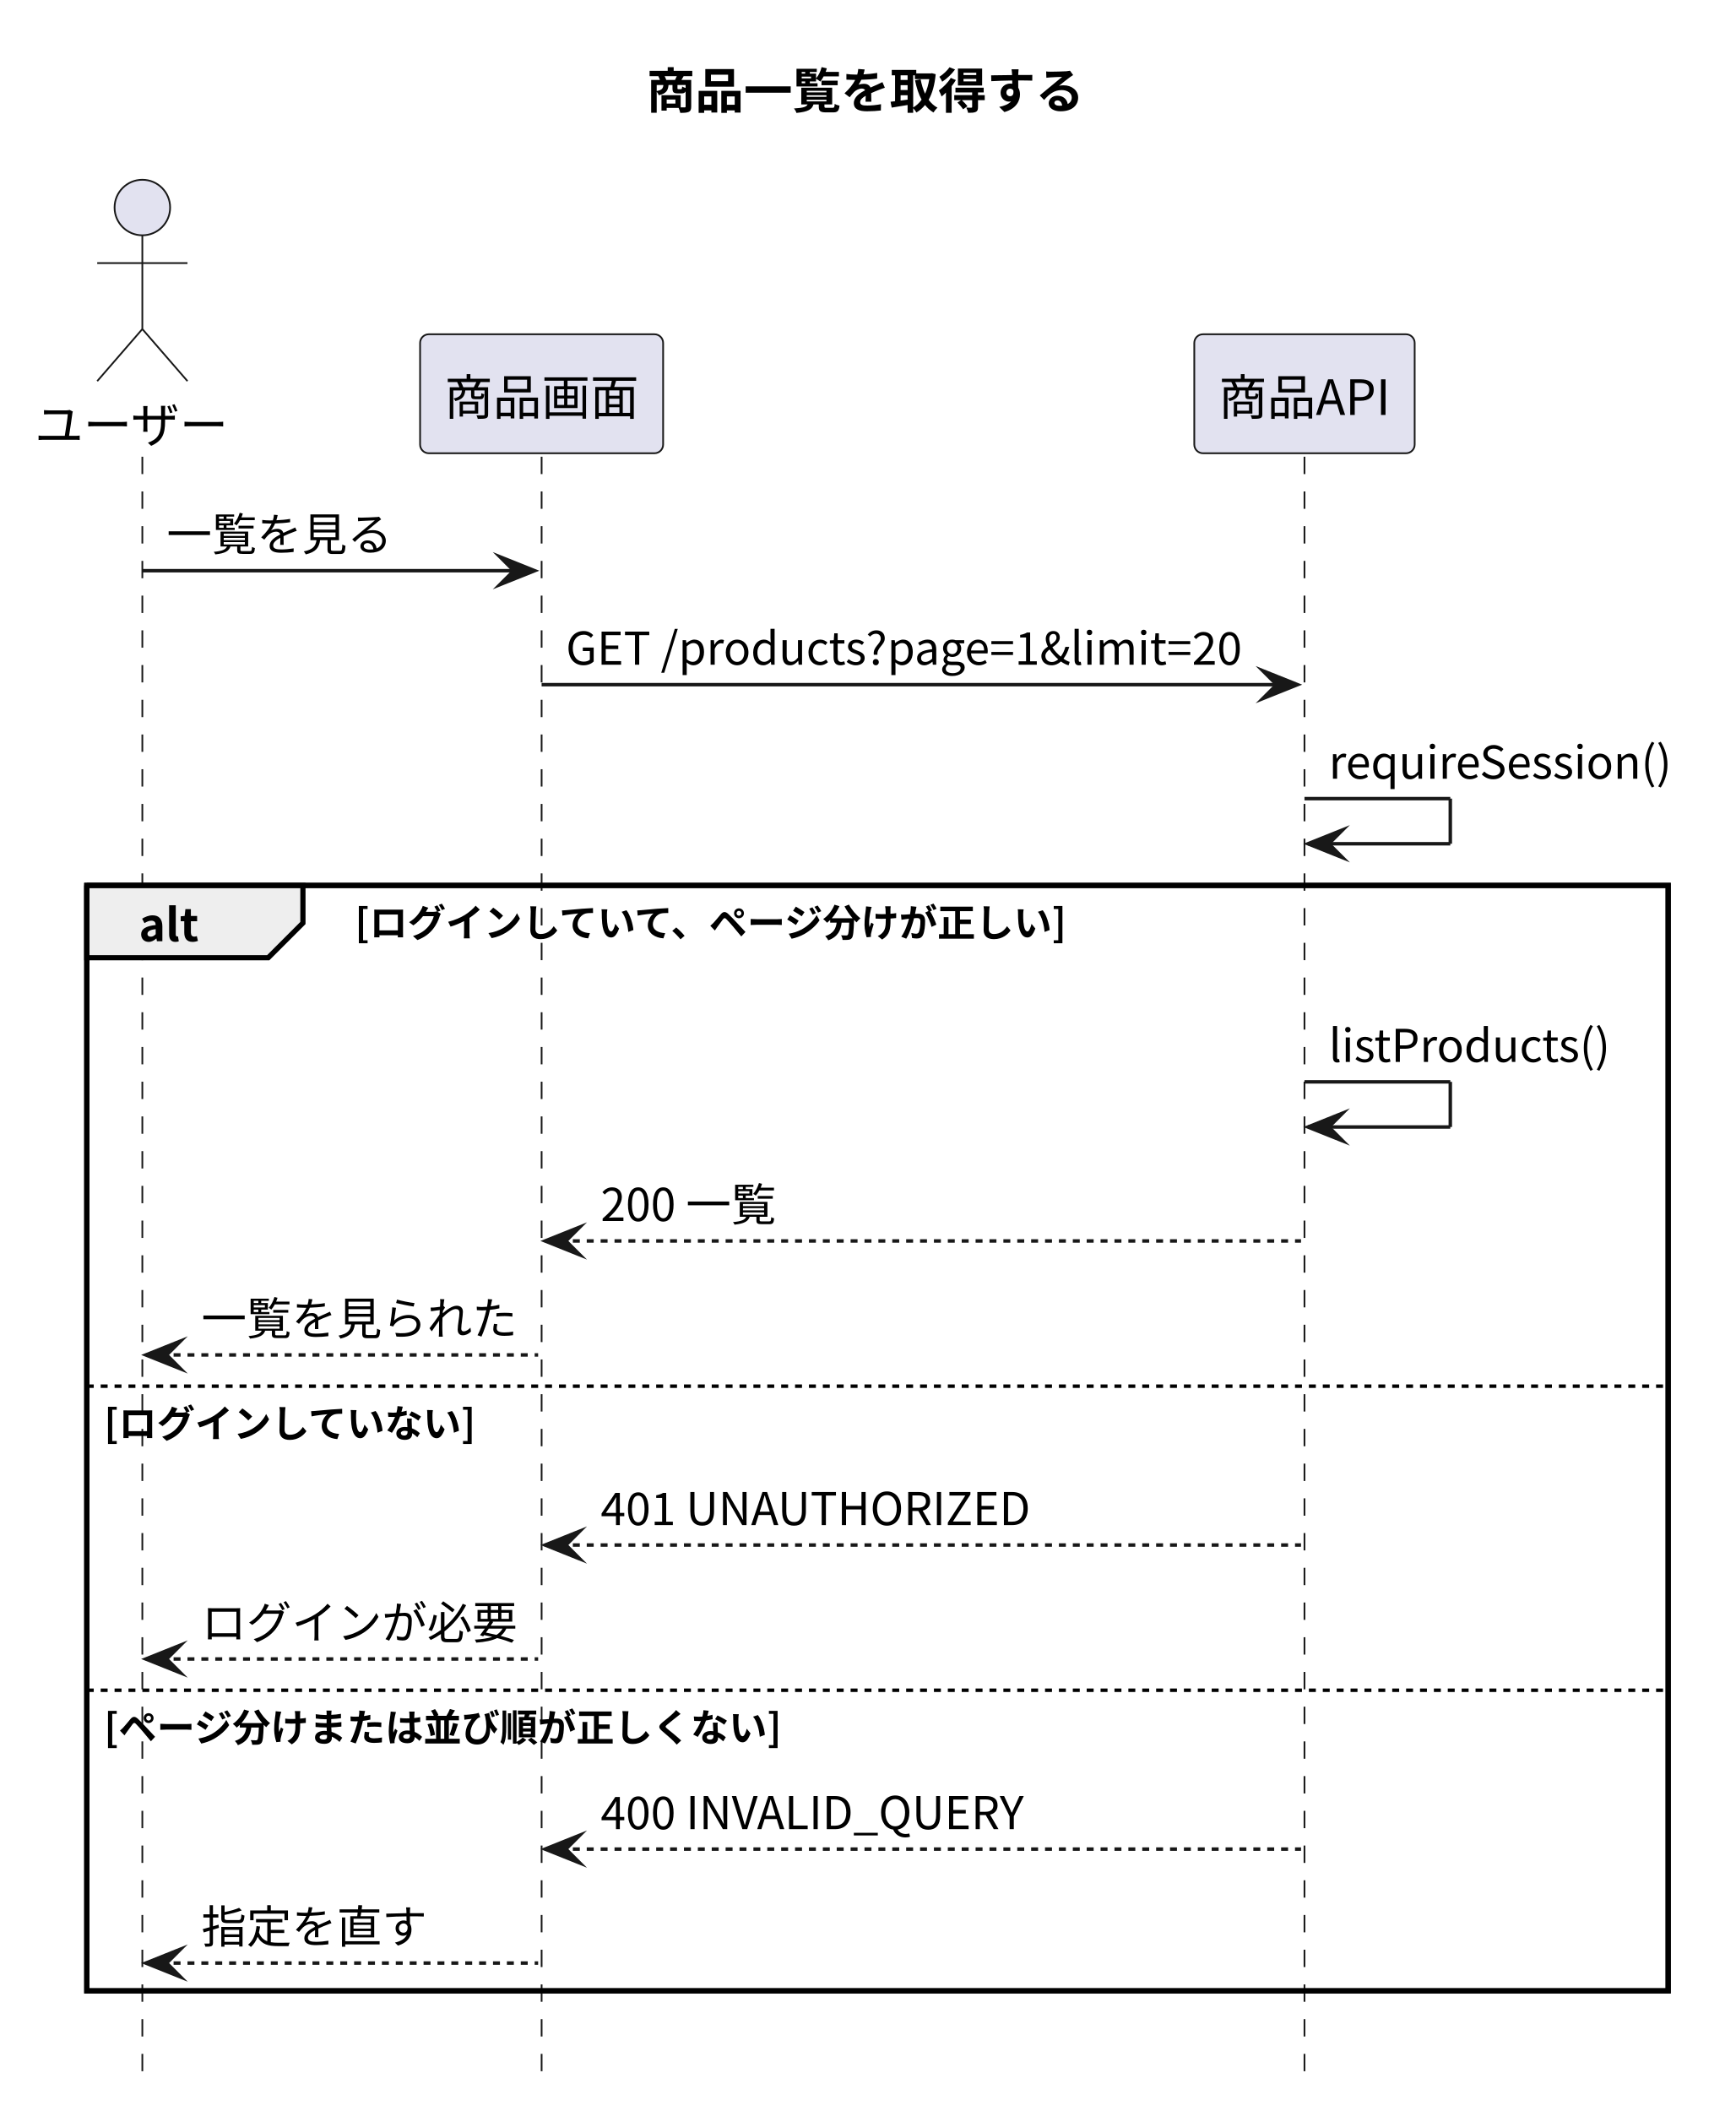
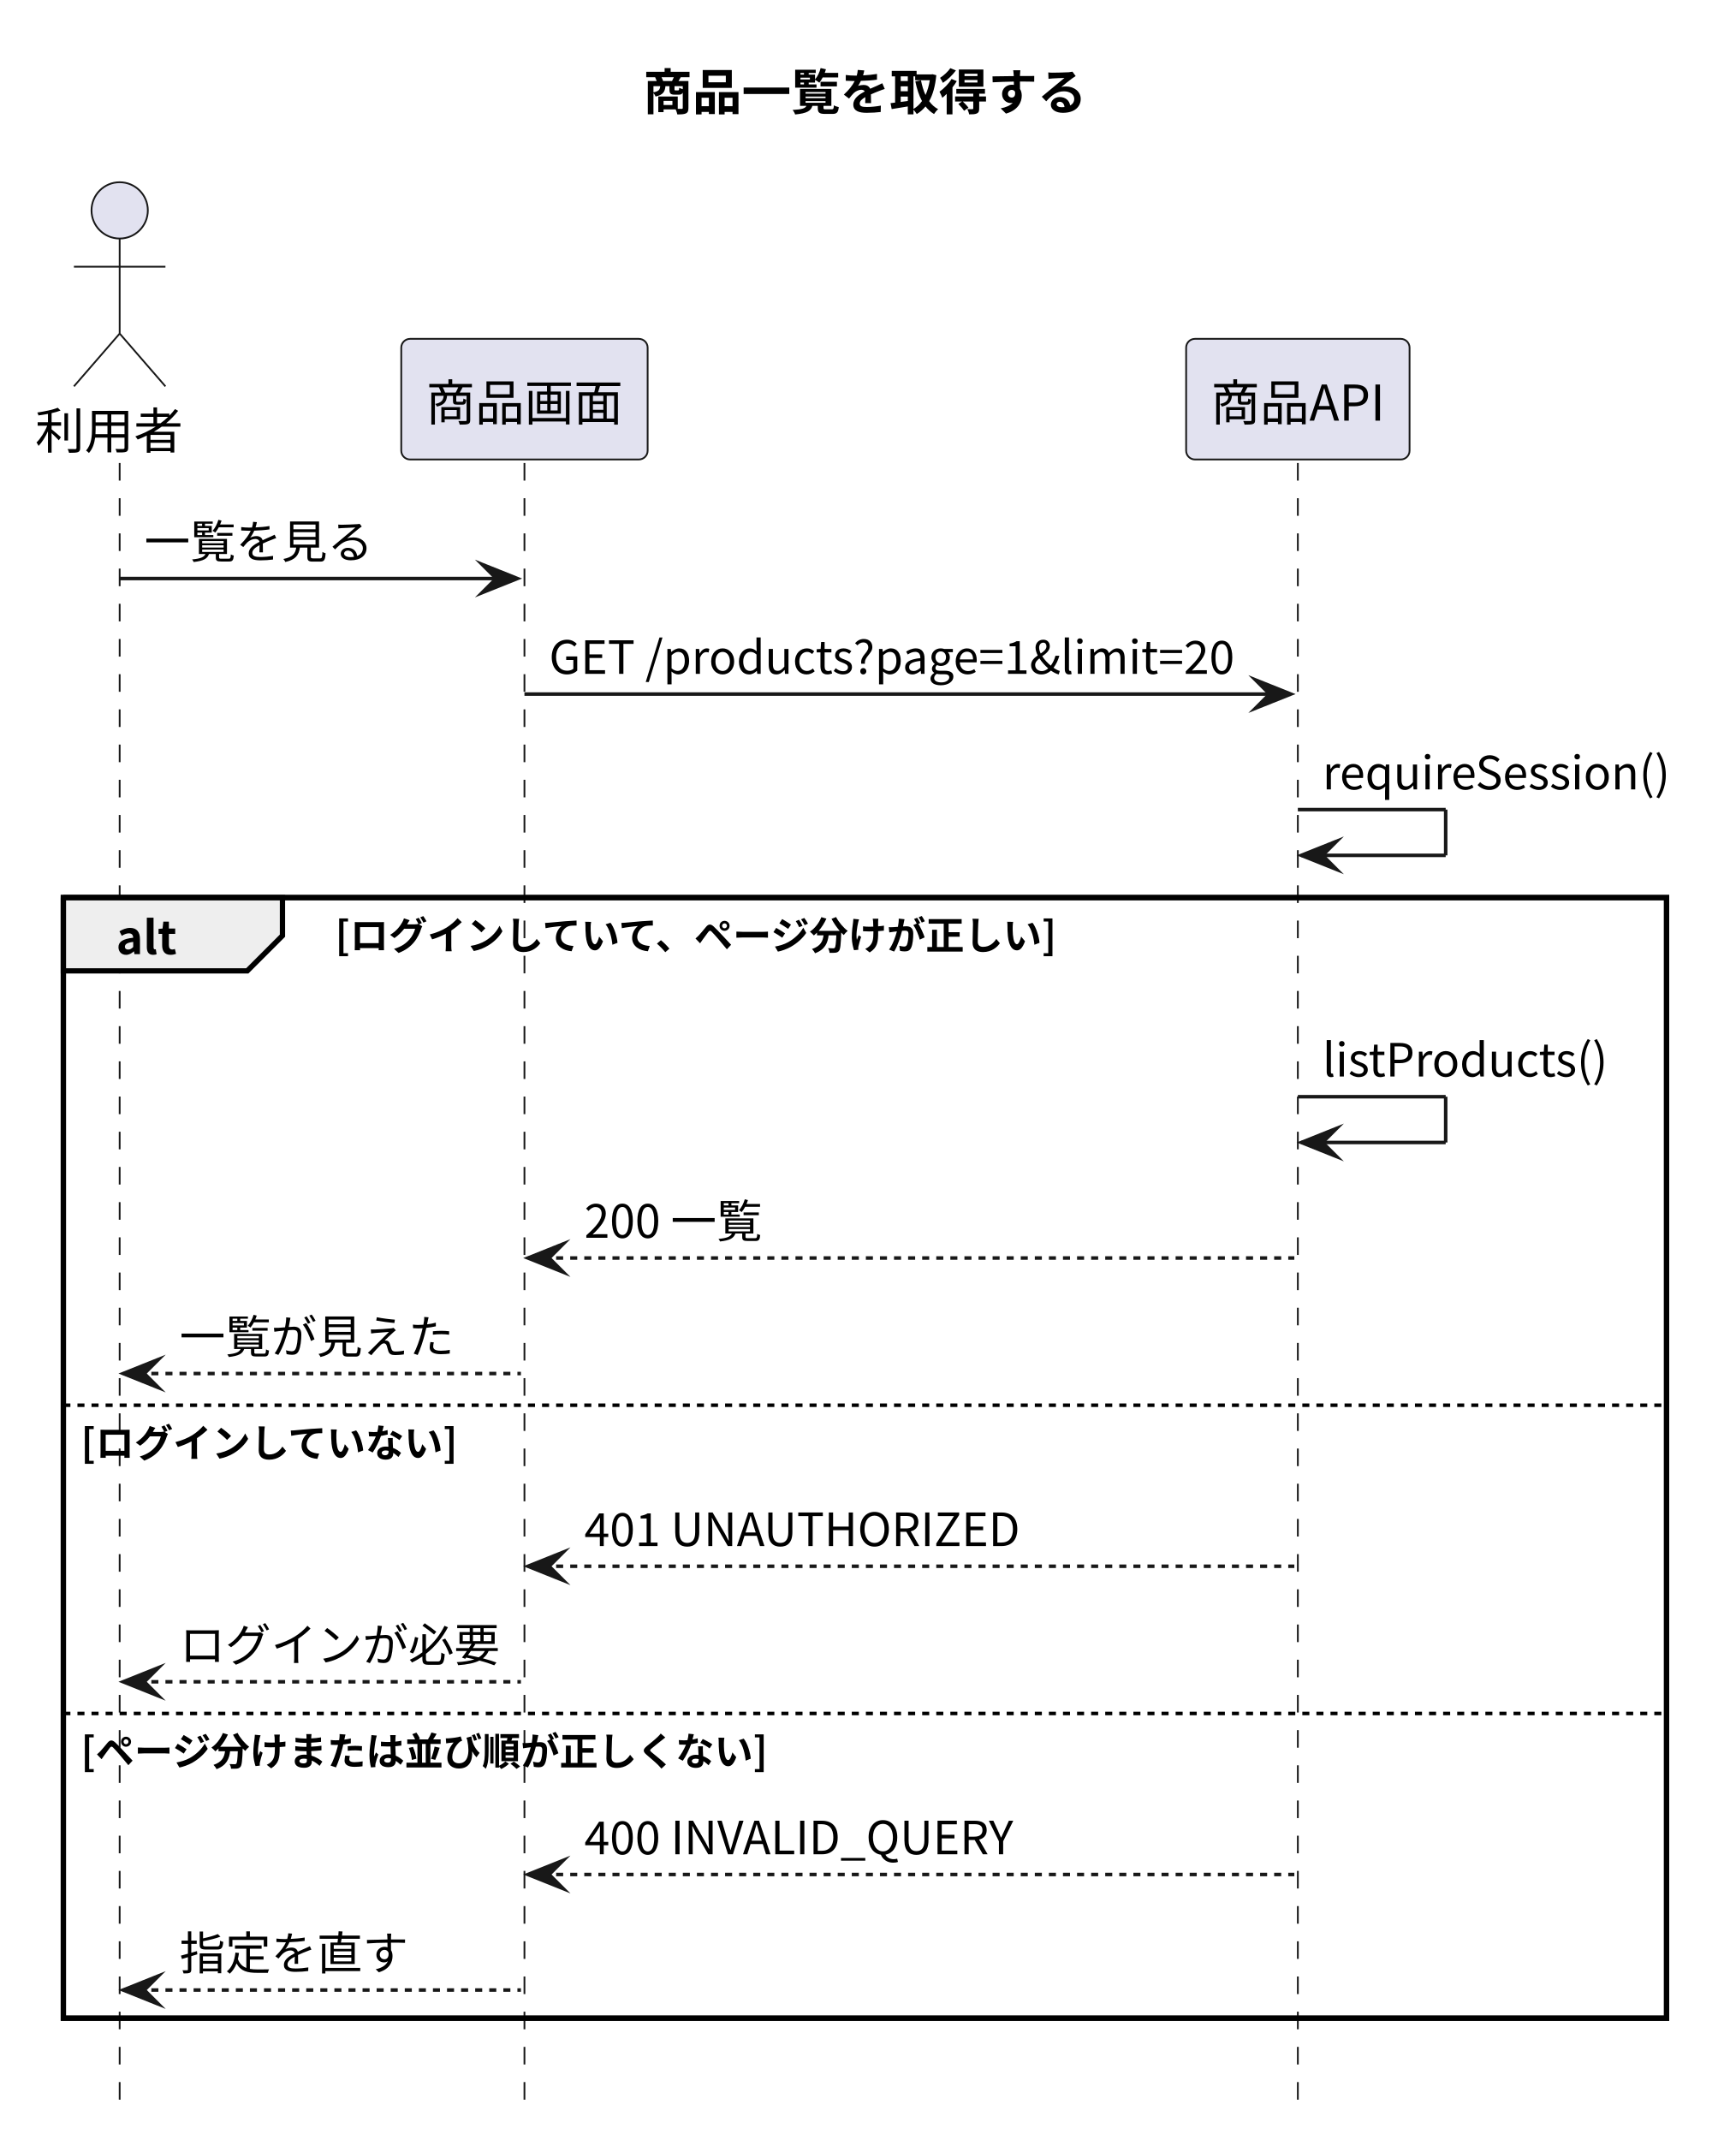
- <svg xmlns="http://www.w3.org/2000/svg" version="1.1" data-diagram-type="SEQUENCE" style="width:500px;height:608px;background:#FFFFFF;" width="500px" height="608px" viewBox="0 0 500 608" zoomAndPan="magnify" preserveAspectRatio="none" contentStyleType="text/css">
+ <svg xmlns="http://www.w3.org/2000/svg" version="1.1" data-diagram-type="SEQUENCE" style="width:493px;height:608px;background:#FFFFFF;" width="493px" height="608px" viewBox="0 0 493 608" zoomAndPan="magnify" preserveAspectRatio="none" contentStyleType="text/css">
  <defs />
  <g font-family="sans-serif" lengthAdjust="spacing">
    <g class="title" data-source-line="6">
-       <text x="186.243" y="31.24" fill="#000" font-size="14" textLength="125.999" font-weight="700" font-family="'Noto Sans CJK JP'">商品一覧を取得する</text>
+       <text x="182.743" y="31.24" fill="#000" font-size="14" textLength="125.999" font-weight="700" font-family="'Noto Sans CJK JP'">商品一覧を取得する</text>
    </g>
-     <rect x="25" y="255.016" width="455.485" height="318.376" fill="none" style="stroke:#000;stroke-width:1.5;" />
+     <rect x="18" y="255.016" width="455.485" height="318.376" fill="none" style="stroke:#000;stroke-width:1.5;" />
    <g class="participant-lifeline" data-qualified-name="User" data-entity-uid="part1" id="part1-lifeline" data-source-line="8">
      <g>
-         <rect x="37.5" y="131.544" width="8" height="465.848" fill="#000" fill-opacity="0" />
-         <line x1="41" y1="131.544" x2="41" y2="597.392" style="stroke:#181818;stroke-width:0.5;stroke-dasharray:5,5;" />
+         <rect x="30.5" y="131.544" width="8" height="465.848" fill="#000" fill-opacity="0" />
+         <line x1="34" y1="131.544" x2="34" y2="597.392" style="stroke:#181818;stroke-width:0.5;stroke-dasharray:5,5;" />
      </g>
    </g>
    <g class="participant-lifeline" data-qualified-name="Screen" data-entity-uid="part2" id="part2-lifeline" data-source-line="9">
      <g>
-         <rect x="152.5" y="131.544" width="8" height="465.848" fill="#000" fill-opacity="0" />
-         <line x1="156" y1="131.544" x2="156" y2="597.392" style="stroke:#181818;stroke-width:0.5;stroke-dasharray:5,5;" />
+         <rect x="145.5" y="131.544" width="8" height="465.848" fill="#000" fill-opacity="0" />
+         <line x1="149" y1="131.544" x2="149" y2="597.392" style="stroke:#181818;stroke-width:0.5;stroke-dasharray:5,5;" />
      </g>
    </g>
    <g class="participant-lifeline" data-qualified-name="API" data-entity-uid="part3" id="part3-lifeline" data-source-line="10">
      <g>
-         <rect x="372.228" y="131.544" width="8" height="465.848" fill="#000" fill-opacity="0" />
-         <line x1="375.728" y1="131.544" x2="375.728" y2="597.392" style="stroke:#181818;stroke-width:0.5;stroke-dasharray:5,5;" />
+         <rect x="365.228" y="131.544" width="8" height="465.848" fill="#000" fill-opacity="0" />
+         <line x1="368.728" y1="131.544" x2="368.728" y2="597.392" style="stroke:#181818;stroke-width:0.5;stroke-dasharray:5,5;" />
      </g>
    </g>
    <g class="participant participant-head" data-qualified-name="User" data-entity-uid="part1" id="part1-head" data-source-line="8">
-       <text x="10" y="127.512" fill="#000" font-size="14" textLength="56" font-family="'Noto Sans CJK JP'">ユーザー</text>
-       <ellipse cx="41" cy="59.772" rx="8" ry="8" fill="#E2E2F0" style="stroke:#181818;stroke-width:0.5;" />
-       <path d="M41,67.772 L41,94.772 M28,75.772 L54,75.772 M41,94.772 L28,109.772 M41,94.772 L54,109.772" style="stroke:#181818;stroke-width:0.5;" fill="none" />
+       <text x="10" y="127.512" fill="#000" font-size="14" textLength="42" font-family="'Noto Sans CJK JP'">利用者</text>
+       <ellipse cx="34" cy="59.772" rx="8" ry="8" fill="#E2E2F0" style="stroke:#181818;stroke-width:0.5;" />
+       <path d="M34,67.772 L34,94.772 M21,75.772 L47,75.772 M34,94.772 L21,109.772 M34,94.772 L47,109.772" style="stroke:#181818;stroke-width:0.5;" fill="none" />
    </g>
    <g class="participant participant-head" data-qualified-name="Screen" data-entity-uid="part2" id="part2-head" data-source-line="9">
-       <rect x="121" y="96.272" width="70" height="34.272" fill="#E2E2F0" style="stroke:#181818;stroke-width:0.5;" rx="2.5" ry="2.5" />
-       <text x="128" y="119.512" fill="#000" font-size="14" textLength="56" font-family="'Noto Sans CJK JP'">商品画面</text>
+       <rect x="114" y="96.272" width="70" height="34.272" fill="#E2E2F0" style="stroke:#181818;stroke-width:0.5;" rx="2.5" ry="2.5" />
+       <text x="121" y="119.512" fill="#000" font-size="14" textLength="56" font-family="'Noto Sans CJK JP'">商品画面</text>
    </g>
    <g class="participant participant-head" data-qualified-name="API" data-entity-uid="part3" id="part3-head" data-source-line="10">
-       <rect x="343.99" y="96.272" width="63.476" height="34.272" fill="#E2E2F0" style="stroke:#181818;stroke-width:0.5;" rx="2.5" ry="2.5" />
-       <text x="350.99" y="119.512" fill="#000" font-size="14" textLength="49.476" font-family="'Noto Sans CJK JP'">商品API</text>
+       <rect x="336.99" y="96.272" width="63.476" height="34.272" fill="#E2E2F0" style="stroke:#181818;stroke-width:0.5;" rx="2.5" ry="2.5" />
+       <text x="343.99" y="119.512" fill="#000" font-size="14" textLength="49.476" font-family="'Noto Sans CJK JP'">商品API</text>
    </g>
    <g class="message" data-entity-1="part1" data-entity-2="part2" id="msg1" data-source-line="12">
-       <polygon points="144,160.368,154,164.368,144,168.368,148,164.368" fill="#181818" style="stroke:#181818;stroke-width:1;stroke-linejoin:miter;stroke-miterlimit:10;" />
-       <line x1="41" y1="164.368" x2="150" y2="164.368" style="stroke:#181818;stroke-width:1;" />
-       <text x="48" y="158.624" fill="#000" font-size="13" textLength="65" font-family="'Noto Sans CJK JP'">一覧を見る</text>
+       <polygon points="137,160.368,147,164.368,137,168.368,141,164.368" fill="#181818" style="stroke:#181818;stroke-width:1;stroke-linejoin:miter;stroke-miterlimit:10;" />
+       <line x1="34" y1="164.368" x2="143" y2="164.368" style="stroke:#181818;stroke-width:1;" />
+       <text x="41" y="158.624" fill="#000" font-size="13" textLength="65" font-family="'Noto Sans CJK JP'">一覧を見る</text>
    </g>
    <g class="message" data-entity-1="part2" data-entity-2="part3" id="msg2" data-source-line="13">
-       <polygon points="363.728,193.192,373.728,197.192,363.728,201.192,367.728,197.192" fill="#181818" style="stroke:#181818;stroke-width:1;stroke-linejoin:miter;stroke-miterlimit:10;" />
-       <line x1="156" y1="197.192" x2="369.728" y2="197.192" style="stroke:#181818;stroke-width:1;" />
-       <text x="163" y="191.448" fill="#000" font-size="13" textLength="195.728" font-family="'Noto Sans CJK JP'">GET /products?page=1&amp;limit=20</text>
+       <polygon points="356.728,193.192,366.728,197.192,356.728,201.192,360.728,197.192" fill="#181818" style="stroke:#181818;stroke-width:1;stroke-linejoin:miter;stroke-miterlimit:10;" />
+       <line x1="149" y1="197.192" x2="362.728" y2="197.192" style="stroke:#181818;stroke-width:1;" />
+       <text x="156" y="191.448" fill="#000" font-size="13" textLength="195.728" font-family="'Noto Sans CJK JP'">GET /products?page=1&amp;limit=20</text>
    </g>
    <g class="message" data-entity-1="part3" data-entity-2="part3" id="msg3" data-source-line="14">
-       <line x1="375.728" y1="230.016" x2="417.728" y2="230.016" style="stroke:#181818;stroke-width:1;" />
-       <line x1="417.728" y1="230.016" x2="417.728" y2="243.016" style="stroke:#181818;stroke-width:1;" />
-       <line x1="376.728" y1="243.016" x2="417.728" y2="243.016" style="stroke:#181818;stroke-width:1;" />
-       <polygon points="386.728,239.016,376.728,243.016,386.728,247.016,382.728,243.016" fill="#181818" style="stroke:#181818;stroke-width:1;stroke-linejoin:miter;stroke-miterlimit:10;" />
-       <text x="382.728" y="224.272" fill="#000" font-size="13" textLength="99.307" font-family="'Noto Sans CJK JP'">requireSession()</text>
+       <line x1="368.728" y1="230.016" x2="410.728" y2="230.016" style="stroke:#181818;stroke-width:1;" />
+       <line x1="410.728" y1="230.016" x2="410.728" y2="243.016" style="stroke:#181818;stroke-width:1;" />
+       <line x1="369.728" y1="243.016" x2="410.728" y2="243.016" style="stroke:#181818;stroke-width:1;" />
+       <polygon points="379.728,239.016,369.728,243.016,379.728,247.016,375.728,243.016" fill="#181818" style="stroke:#181818;stroke-width:1;stroke-linejoin:miter;stroke-miterlimit:10;" />
+       <text x="375.728" y="224.272" fill="#000" font-size="13" textLength="99.307" font-family="'Noto Sans CJK JP'">requireSession()</text>
    </g>
-     <path d="M25,255.016 L87.251,255.016 L87.251,265.84 L77.251,275.84 L25,275.84 L25,255.016" style="stroke:#000;stroke-width:1.5;" fill="#EEE" />
-     <rect x="25" y="255.016" width="455.485" height="318.376" fill="none" style="stroke:#000;stroke-width:1.5;" />
-     <text x="40" y="271.096" fill="#000" font-size="13" textLength="17.251" font-weight="700" font-family="'Noto Sans CJK JP'">alt</text>
-     <text x="102.251" y="269.776" fill="#000" font-size="11" textLength="206.315" font-weight="700" font-family="'Noto Sans CJK JP'">[ログインしていて、ページ分けが正しい]</text>
+     <path d="M18,255.016 L80.251,255.016 L80.251,265.84 L70.251,275.84 L18,275.84 L18,255.016" style="stroke:#000;stroke-width:1.5;" fill="#EEE" />
+     <rect x="18" y="255.016" width="455.485" height="318.376" fill="none" style="stroke:#000;stroke-width:1.5;" />
+     <text x="33" y="271.096" fill="#000" font-size="13" textLength="17.251" font-weight="700" font-family="'Noto Sans CJK JP'">alt</text>
+     <text x="95.251" y="269.776" fill="#000" font-size="11" textLength="206.315" font-weight="700" font-family="'Noto Sans CJK JP'">[ログインしていて、ページ分けが正しい]</text>
    <g class="message" data-entity-1="part3" data-entity-2="part3" id="msg4" data-source-line="16">
-       <line x1="375.728" y1="311.592" x2="417.728" y2="311.592" style="stroke:#181818;stroke-width:1;" />
-       <line x1="417.728" y1="311.592" x2="417.728" y2="324.592" style="stroke:#181818;stroke-width:1;" />
-       <line x1="376.728" y1="324.592" x2="417.728" y2="324.592" style="stroke:#181818;stroke-width:1;" />
-       <polygon points="386.728,320.592,376.728,324.592,386.728,328.592,382.728,324.592" fill="#181818" style="stroke:#181818;stroke-width:1;stroke-linejoin:miter;stroke-miterlimit:10;" />
-       <text x="382.728" y="305.848" fill="#000" font-size="13" textLength="81.757" font-family="'Noto Sans CJK JP'">listProducts()</text>
+       <line x1="368.728" y1="311.592" x2="410.728" y2="311.592" style="stroke:#181818;stroke-width:1;" />
+       <line x1="410.728" y1="311.592" x2="410.728" y2="324.592" style="stroke:#181818;stroke-width:1;" />
+       <line x1="369.728" y1="324.592" x2="410.728" y2="324.592" style="stroke:#181818;stroke-width:1;" />
+       <polygon points="379.728,320.592,369.728,324.592,379.728,328.592,375.728,324.592" fill="#181818" style="stroke:#181818;stroke-width:1;stroke-linejoin:miter;stroke-miterlimit:10;" />
+       <text x="375.728" y="305.848" fill="#000" font-size="13" textLength="81.757" font-family="'Noto Sans CJK JP'">listProducts()</text>
    </g>
    <g class="message" data-entity-1="part3" data-entity-2="part2" id="msg5" data-source-line="17">
-       <polygon points="167,353.416,157,357.416,167,361.416,163,357.416" fill="#181818" style="stroke:#181818;stroke-width:1;stroke-linejoin:miter;stroke-miterlimit:10;" />
-       <line x1="161" y1="357.416" x2="374.728" y2="357.416" style="stroke:#181818;stroke-width:1;stroke-dasharray:2,2;" />
-       <text x="173" y="351.672" fill="#000" font-size="13" textLength="50.557" font-family="'Noto Sans CJK JP'">200 一覧</text>
+       <polygon points="160,353.416,150,357.416,160,361.416,156,357.416" fill="#181818" style="stroke:#181818;stroke-width:1;stroke-linejoin:miter;stroke-miterlimit:10;" />
+       <line x1="154" y1="357.416" x2="367.728" y2="357.416" style="stroke:#181818;stroke-width:1;stroke-dasharray:2,2;" />
+       <text x="166" y="351.672" fill="#000" font-size="13" textLength="50.557" font-family="'Noto Sans CJK JP'">200 一覧</text>
    </g>
    <g class="message" data-entity-1="part2" data-entity-2="part1" id="msg6" data-source-line="18">
-       <polygon points="52,386.24,42,390.24,52,394.24,48,390.24" fill="#181818" style="stroke:#181818;stroke-width:1;stroke-linejoin:miter;stroke-miterlimit:10;" />
-       <line x1="46" y1="390.24" x2="155" y2="390.24" style="stroke:#181818;stroke-width:1;stroke-dasharray:2,2;" />
-       <text x="58" y="384.496" fill="#000" font-size="13" textLength="91" font-family="'Noto Sans CJK JP'">一覧を見られた</text>
+       <polygon points="45,386.24,35,390.24,45,394.24,41,390.24" fill="#181818" style="stroke:#181818;stroke-width:1;stroke-linejoin:miter;stroke-miterlimit:10;" />
+       <line x1="39" y1="390.24" x2="148" y2="390.24" style="stroke:#181818;stroke-width:1;stroke-dasharray:2,2;" />
+       <text x="51" y="384.496" fill="#000" font-size="13" textLength="78" font-family="'Noto Sans CJK JP'">一覧が見えた</text>
    </g>
-     <line x1="25" y1="399.24" x2="480.485" y2="399.24" style="stroke:#000;stroke-width:1;stroke-dasharray:2,2;" />
-     <text x="30" y="414" fill="#000" font-size="11" textLength="107.315" font-weight="700" font-family="'Noto Sans CJK JP'">[ログインしていない]</text>
+     <line x1="18" y1="399.24" x2="473.485" y2="399.24" style="stroke:#000;stroke-width:1;stroke-dasharray:2,2;" />
+     <text x="23" y="414" fill="#000" font-size="11" textLength="107.315" font-weight="700" font-family="'Noto Sans CJK JP'">[ログインしていない]</text>
    <g class="message" data-entity-1="part3" data-entity-2="part2" id="msg7" data-source-line="20">
-       <polygon points="167,440.992,157,444.992,167,448.992,163,444.992" fill="#181818" style="stroke:#181818;stroke-width:1;stroke-linejoin:miter;stroke-miterlimit:10;" />
-       <line x1="161" y1="444.992" x2="374.728" y2="444.992" style="stroke:#181818;stroke-width:1;stroke-dasharray:2,2;" />
-       <text x="173" y="439.248" fill="#000" font-size="13" textLength="124.007" font-family="'Noto Sans CJK JP'">401 UNAUTHORIZED</text>
+       <polygon points="160,440.992,150,444.992,160,448.992,156,444.992" fill="#181818" style="stroke:#181818;stroke-width:1;stroke-linejoin:miter;stroke-miterlimit:10;" />
+       <line x1="154" y1="444.992" x2="367.728" y2="444.992" style="stroke:#181818;stroke-width:1;stroke-dasharray:2,2;" />
+       <text x="166" y="439.248" fill="#000" font-size="13" textLength="124.007" font-family="'Noto Sans CJK JP'">401 UNAUTHORIZED</text>
    </g>
    <g class="message" data-entity-1="part2" data-entity-2="part1" id="msg8" data-source-line="21">
-       <polygon points="52,473.816,42,477.816,52,481.816,48,477.816" fill="#181818" style="stroke:#181818;stroke-width:1;stroke-linejoin:miter;stroke-miterlimit:10;" />
-       <line x1="46" y1="477.816" x2="155" y2="477.816" style="stroke:#181818;stroke-width:1;stroke-dasharray:2,2;" />
-       <text x="58" y="472.072" fill="#000" font-size="13" textLength="91" font-family="'Noto Sans CJK JP'">ログインが必要</text>
+       <polygon points="45,473.816,35,477.816,45,481.816,41,477.816" fill="#181818" style="stroke:#181818;stroke-width:1;stroke-linejoin:miter;stroke-miterlimit:10;" />
+       <line x1="39" y1="477.816" x2="148" y2="477.816" style="stroke:#181818;stroke-width:1;stroke-dasharray:2,2;" />
+       <text x="51" y="472.072" fill="#000" font-size="13" textLength="91" font-family="'Noto Sans CJK JP'">ログインが必要</text>
    </g>
-     <line x1="25" y1="486.816" x2="480.485" y2="486.816" style="stroke:#000;stroke-width:1;stroke-dasharray:2,2;" />
-     <text x="30" y="501.576" fill="#000" font-size="11" textLength="195.315" font-weight="700" font-family="'Noto Sans CJK JP'">[ページ分けまたは並び順が正しくない]</text>
+     <line x1="18" y1="486.816" x2="473.485" y2="486.816" style="stroke:#000;stroke-width:1;stroke-dasharray:2,2;" />
+     <text x="23" y="501.576" fill="#000" font-size="11" textLength="195.315" font-weight="700" font-family="'Noto Sans CJK JP'">[ページ分けまたは並び順が正しくない]</text>
    <g class="message" data-entity-1="part3" data-entity-2="part2" id="msg9" data-source-line="23">
-       <polygon points="167,528.568,157,532.568,167,536.568,163,532.568" fill="#181818" style="stroke:#181818;stroke-width:1;stroke-linejoin:miter;stroke-miterlimit:10;" />
-       <line x1="161" y1="532.568" x2="374.728" y2="532.568" style="stroke:#181818;stroke-width:1;stroke-dasharray:2,2;" />
-       <text x="173" y="526.824" fill="#000" font-size="13" textLength="122.057" font-family="'Noto Sans CJK JP'">400 INVALID_QUERY</text>
+       <polygon points="160,528.568,150,532.568,160,536.568,156,532.568" fill="#181818" style="stroke:#181818;stroke-width:1;stroke-linejoin:miter;stroke-miterlimit:10;" />
+       <line x1="154" y1="532.568" x2="367.728" y2="532.568" style="stroke:#181818;stroke-width:1;stroke-dasharray:2,2;" />
+       <text x="166" y="526.824" fill="#000" font-size="13" textLength="122.057" font-family="'Noto Sans CJK JP'">400 INVALID_QUERY</text>
    </g>
    <g class="message" data-entity-1="part2" data-entity-2="part1" id="msg10" data-source-line="24">
-       <polygon points="52,561.392,42,565.392,52,569.392,48,565.392" fill="#181818" style="stroke:#181818;stroke-width:1;stroke-linejoin:miter;stroke-miterlimit:10;" />
-       <line x1="46" y1="565.392" x2="155" y2="565.392" style="stroke:#181818;stroke-width:1;stroke-dasharray:2,2;" />
-       <text x="58" y="559.648" fill="#000" font-size="13" textLength="65" font-family="'Noto Sans CJK JP'">指定を直す</text>
+       <polygon points="45,561.392,35,565.392,45,569.392,41,565.392" fill="#181818" style="stroke:#181818;stroke-width:1;stroke-linejoin:miter;stroke-miterlimit:10;" />
+       <line x1="39" y1="565.392" x2="148" y2="565.392" style="stroke:#181818;stroke-width:1;stroke-dasharray:2,2;" />
+       <text x="51" y="559.648" fill="#000" font-size="13" textLength="65" font-family="'Noto Sans CJK JP'">指定を直す</text>
    </g>
  </g>
</svg>
